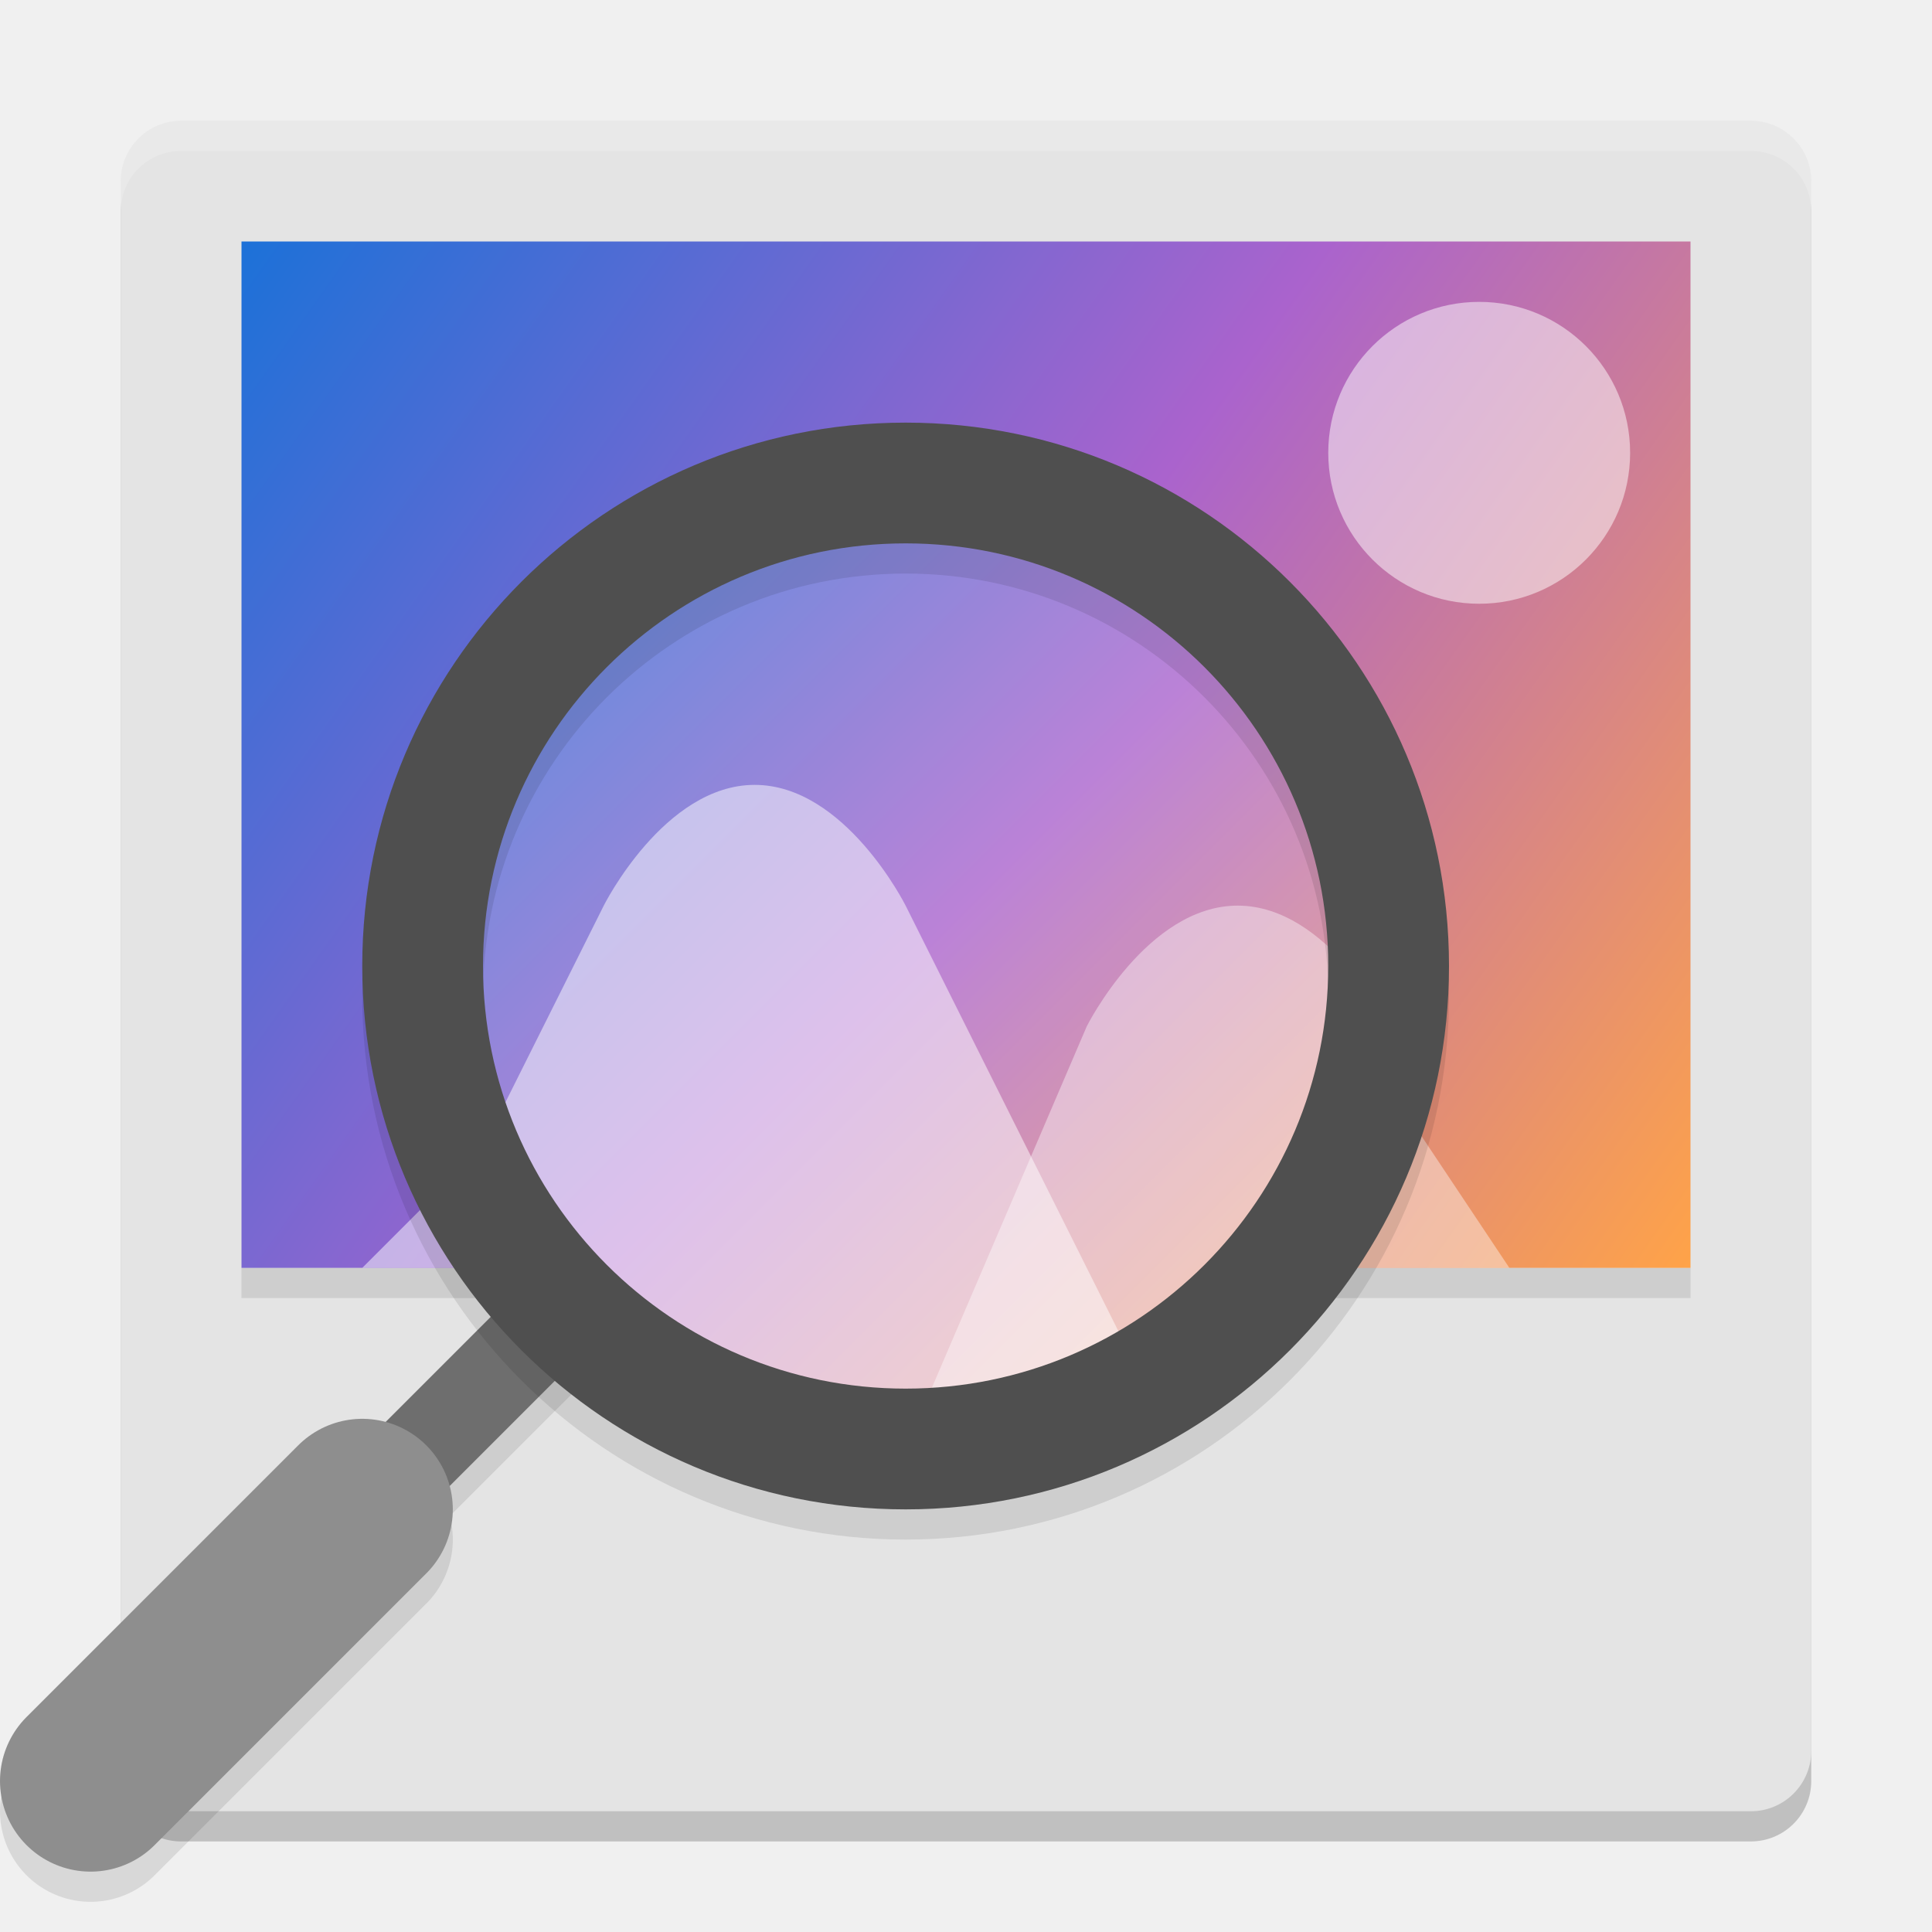
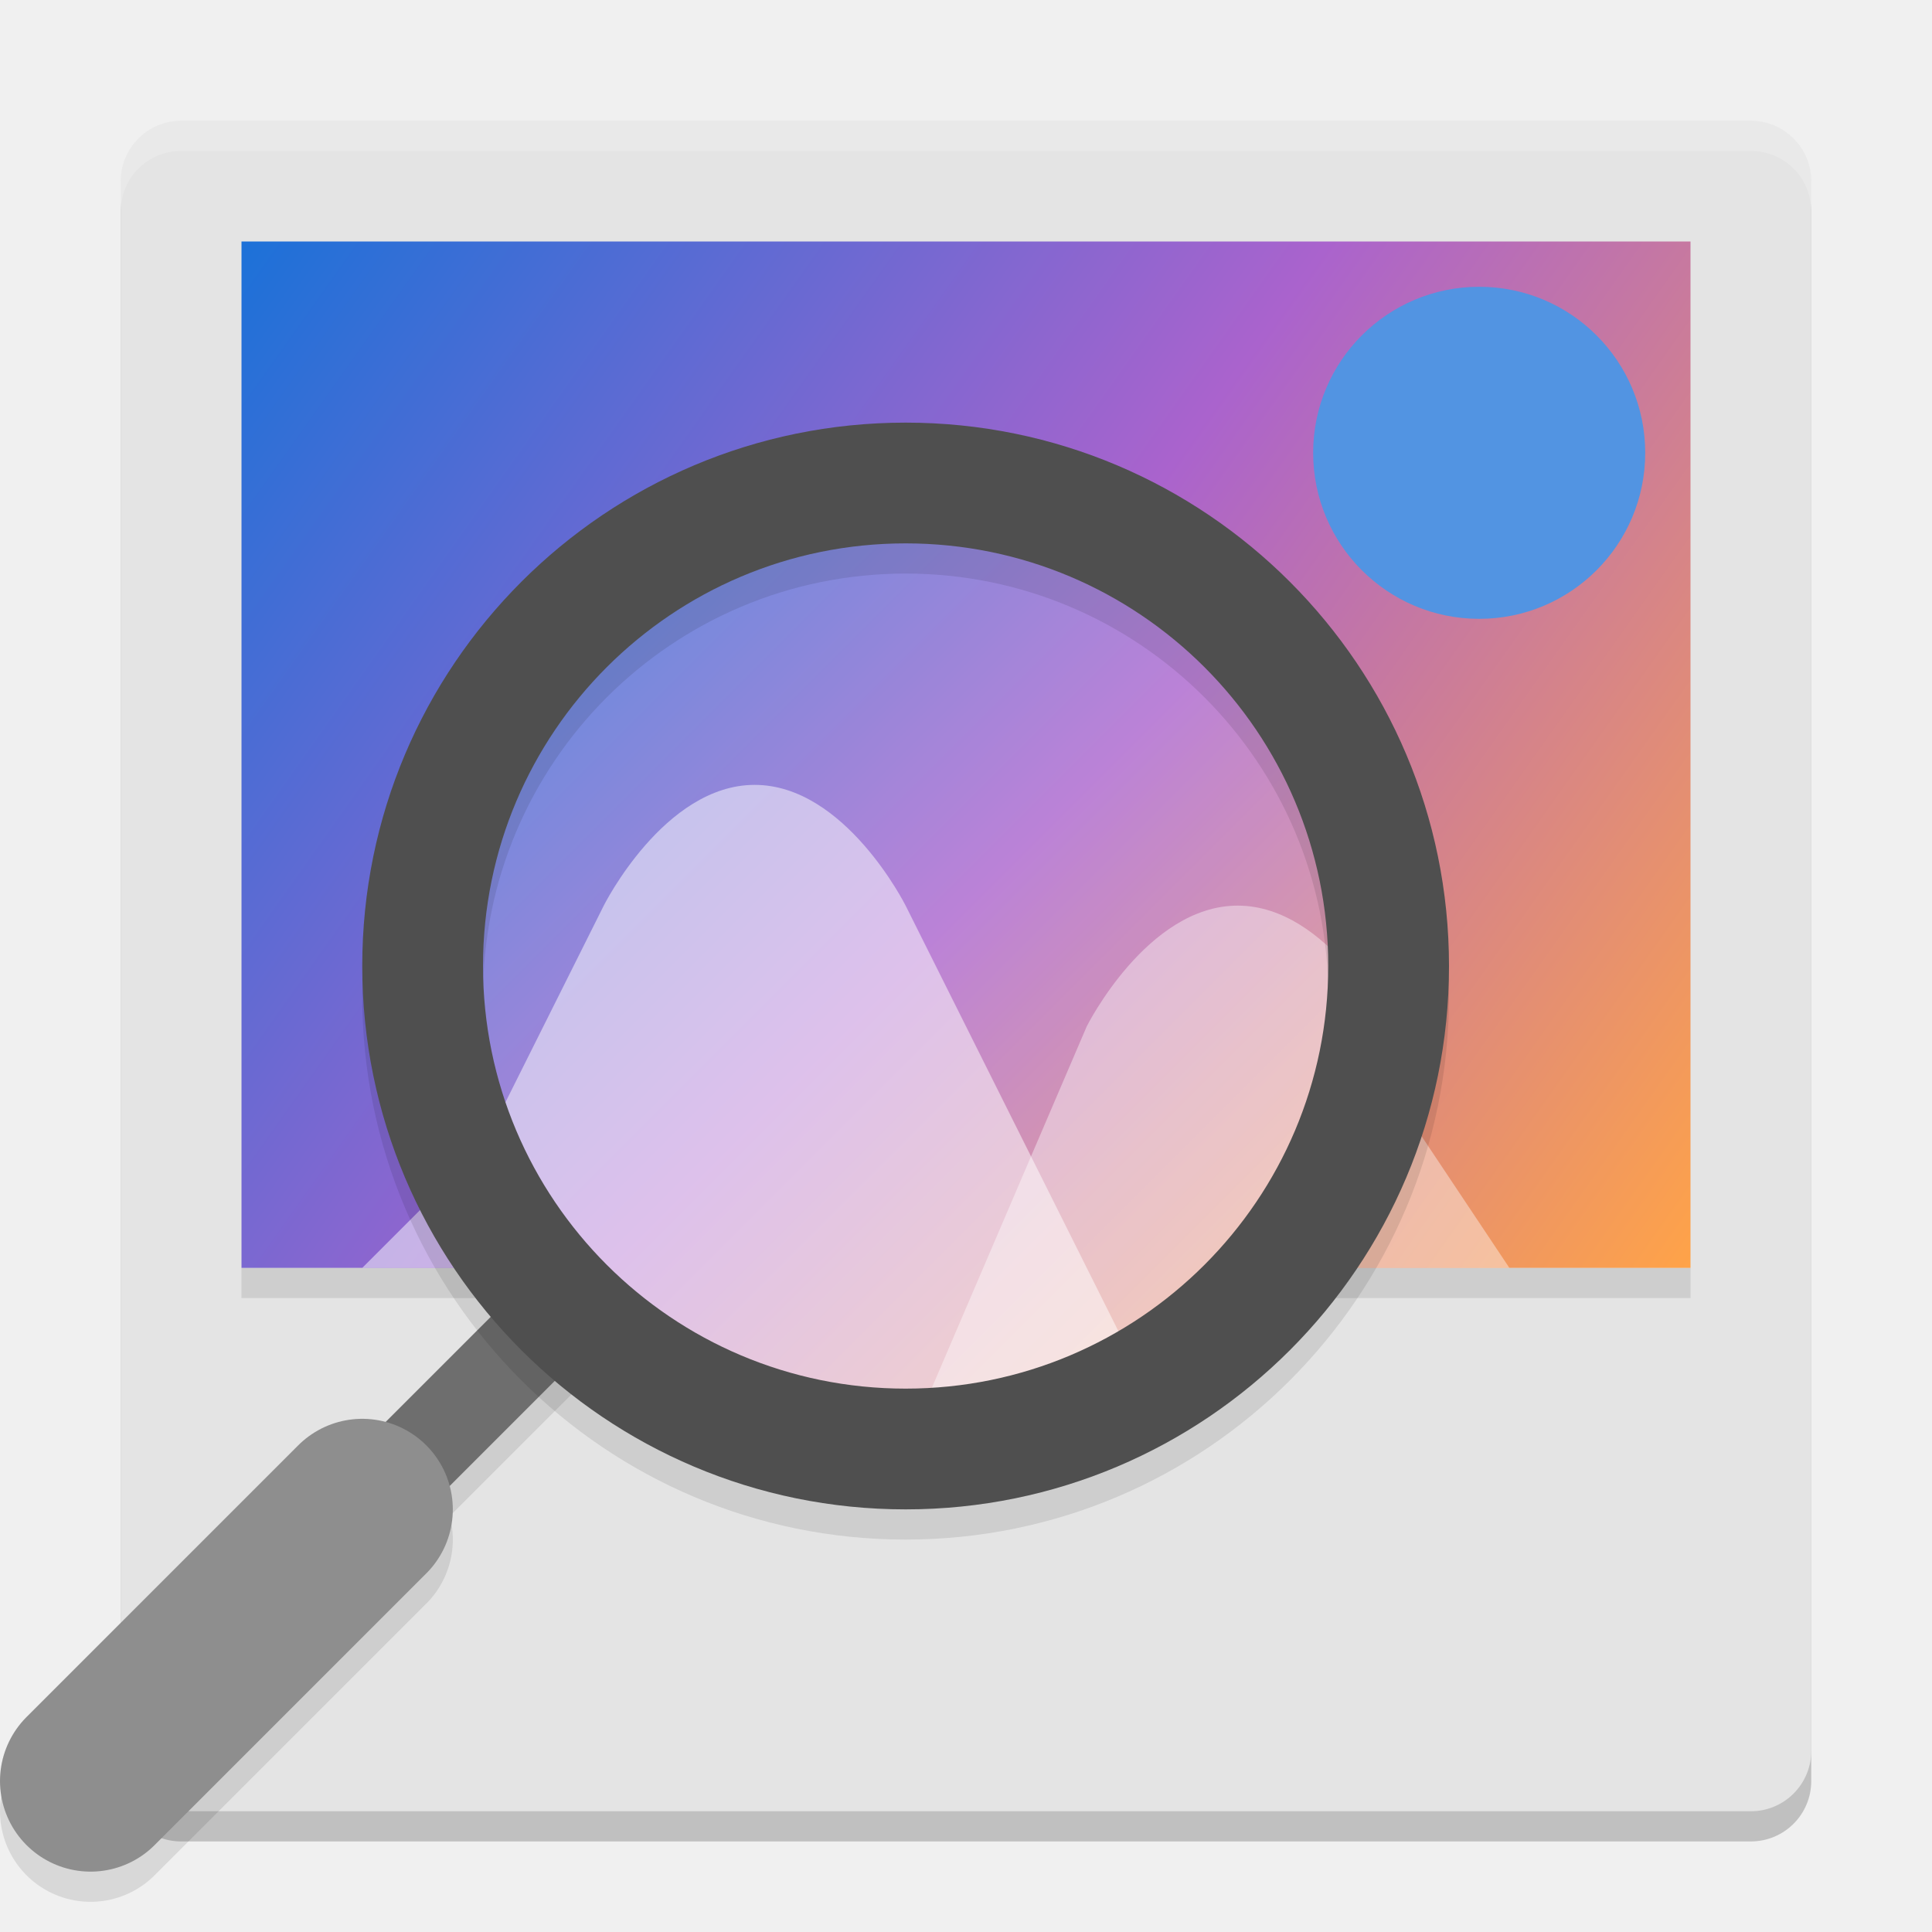
<svg xmlns="http://www.w3.org/2000/svg" xmlns:xlink="http://www.w3.org/1999/xlink" width="64" height="64" version="1.1">
  <defs>
    <linearGradient xlink:href="#linearGradient7" id="linearGradient8" x1="5" x2="29" y1="4" y2="21" gradientTransform="matrix(2,0,0,2,-2,0)" gradientUnits="userSpaceOnUse" />
    <linearGradient id="linearGradient7">
      <stop style="stop-color:#1c71d8" offset="0" />
      <stop style="stop-color:#aa63cd" offset=".5" />
      <stop style="stop-color:#ffa348" offset="1" />
    </linearGradient>
    <linearGradient xlink:href="#linearGradient7" id="linearGradient9" x1="14" x2="46" y1="16" y2="48" gradientUnits="userSpaceOnUse" />
  </defs>
  <rect style="opacity:0.2" width="56" height="56" x="4" y="5" rx="2" ry="2" />
  <rect style="fill:#e4e4e4" width="56" height="56" x="4" y="4" rx="2" ry="2" />
  <path style="fill:none;stroke:#000000;stroke-width:3;opacity:0.1" d="M 13,50 19,44" />
  <path style="fill:none;stroke:#6e6e6e;stroke-width:3" d="M 13,49 19,43" />
  <rect style="opacity:0.1" width="48" height="1" x="8" y="42" />
  <rect style="fill:url(#linearGradient8)" width="48" height="34" x="8" y="8" />
  <circle style="fill:url(#linearGradient9)" cx="30" cy="32" r="16" />
  <circle style="opacity:0.2;fill:#ffffff" cx="30" cy="32" r="16" />
-   <circle style="opacity:0.5;fill:#ffffff" cx="49" cy="15" r="5" />
+   <circle style="fill:#5294e2" cx="49" cy="15" r="5.5" />
  <path style="fill:#ffffff;opacity:0.2" d="M 6 4 C 4.892 4 4 4.892 4 6 L 4 7 C 4 5.892 4.892 5 6 5 L 58 5 C 59.108 5 60 5.892 60 7 L 60 6 C 60 4.892 59.108 4 58 4 L 6 4 z" />
  <path style="opacity:0.5;fill:#ffffff" d="M 16,38 20,30 C 20,30 22,26 25,26 28,26 30,30 30,30 L 38,46 30,48 22,46 18,42 H 12 Z" />
  <path style="opacity:0.4;fill:#ffffff" d="M 30,48 36,34 C 36,34 38,30 41,30 44,30 46,34 46,34 V 36 L 50,42 H 44 L 40,46 Z" />
  <path style="opacity:0.1" d="M 30,15 A 18,18 0 0 0 12,33 18,18 0 0 0 30,51 18,18 0 0 0 48,33 18,18 0 0 0 30,15 Z M 30,19 A 14,14 0 0 1 44,33 14,14 0 0 1 30,47 14,14 0 0 1 16,33 14,14 0 0 1 30,19 Z" />
  <path style="fill:#4f4f4f" d="M 30,14 A 18,18 0 0 0 12,32 18,18 0 0 0 30,50 18,18 0 0 0 48,32 18,18 0 0 0 30,14 Z M 30,18 A 14,14 0 0 1 44,32 14,14 0 0 1 30,46 14,14 0 0 1 16,32 14,14 0 0 1 30,18 Z" />
  <path style="fill:none;stroke:#000000;stroke-width:6;stroke-linecap:round;opacity:0.1" d="M 3,60 12,51" />
  <path style="fill:none;stroke:#8e8e8e;stroke-width:6;stroke-linecap:round" d="M 3,59 12,50" />
</svg>
